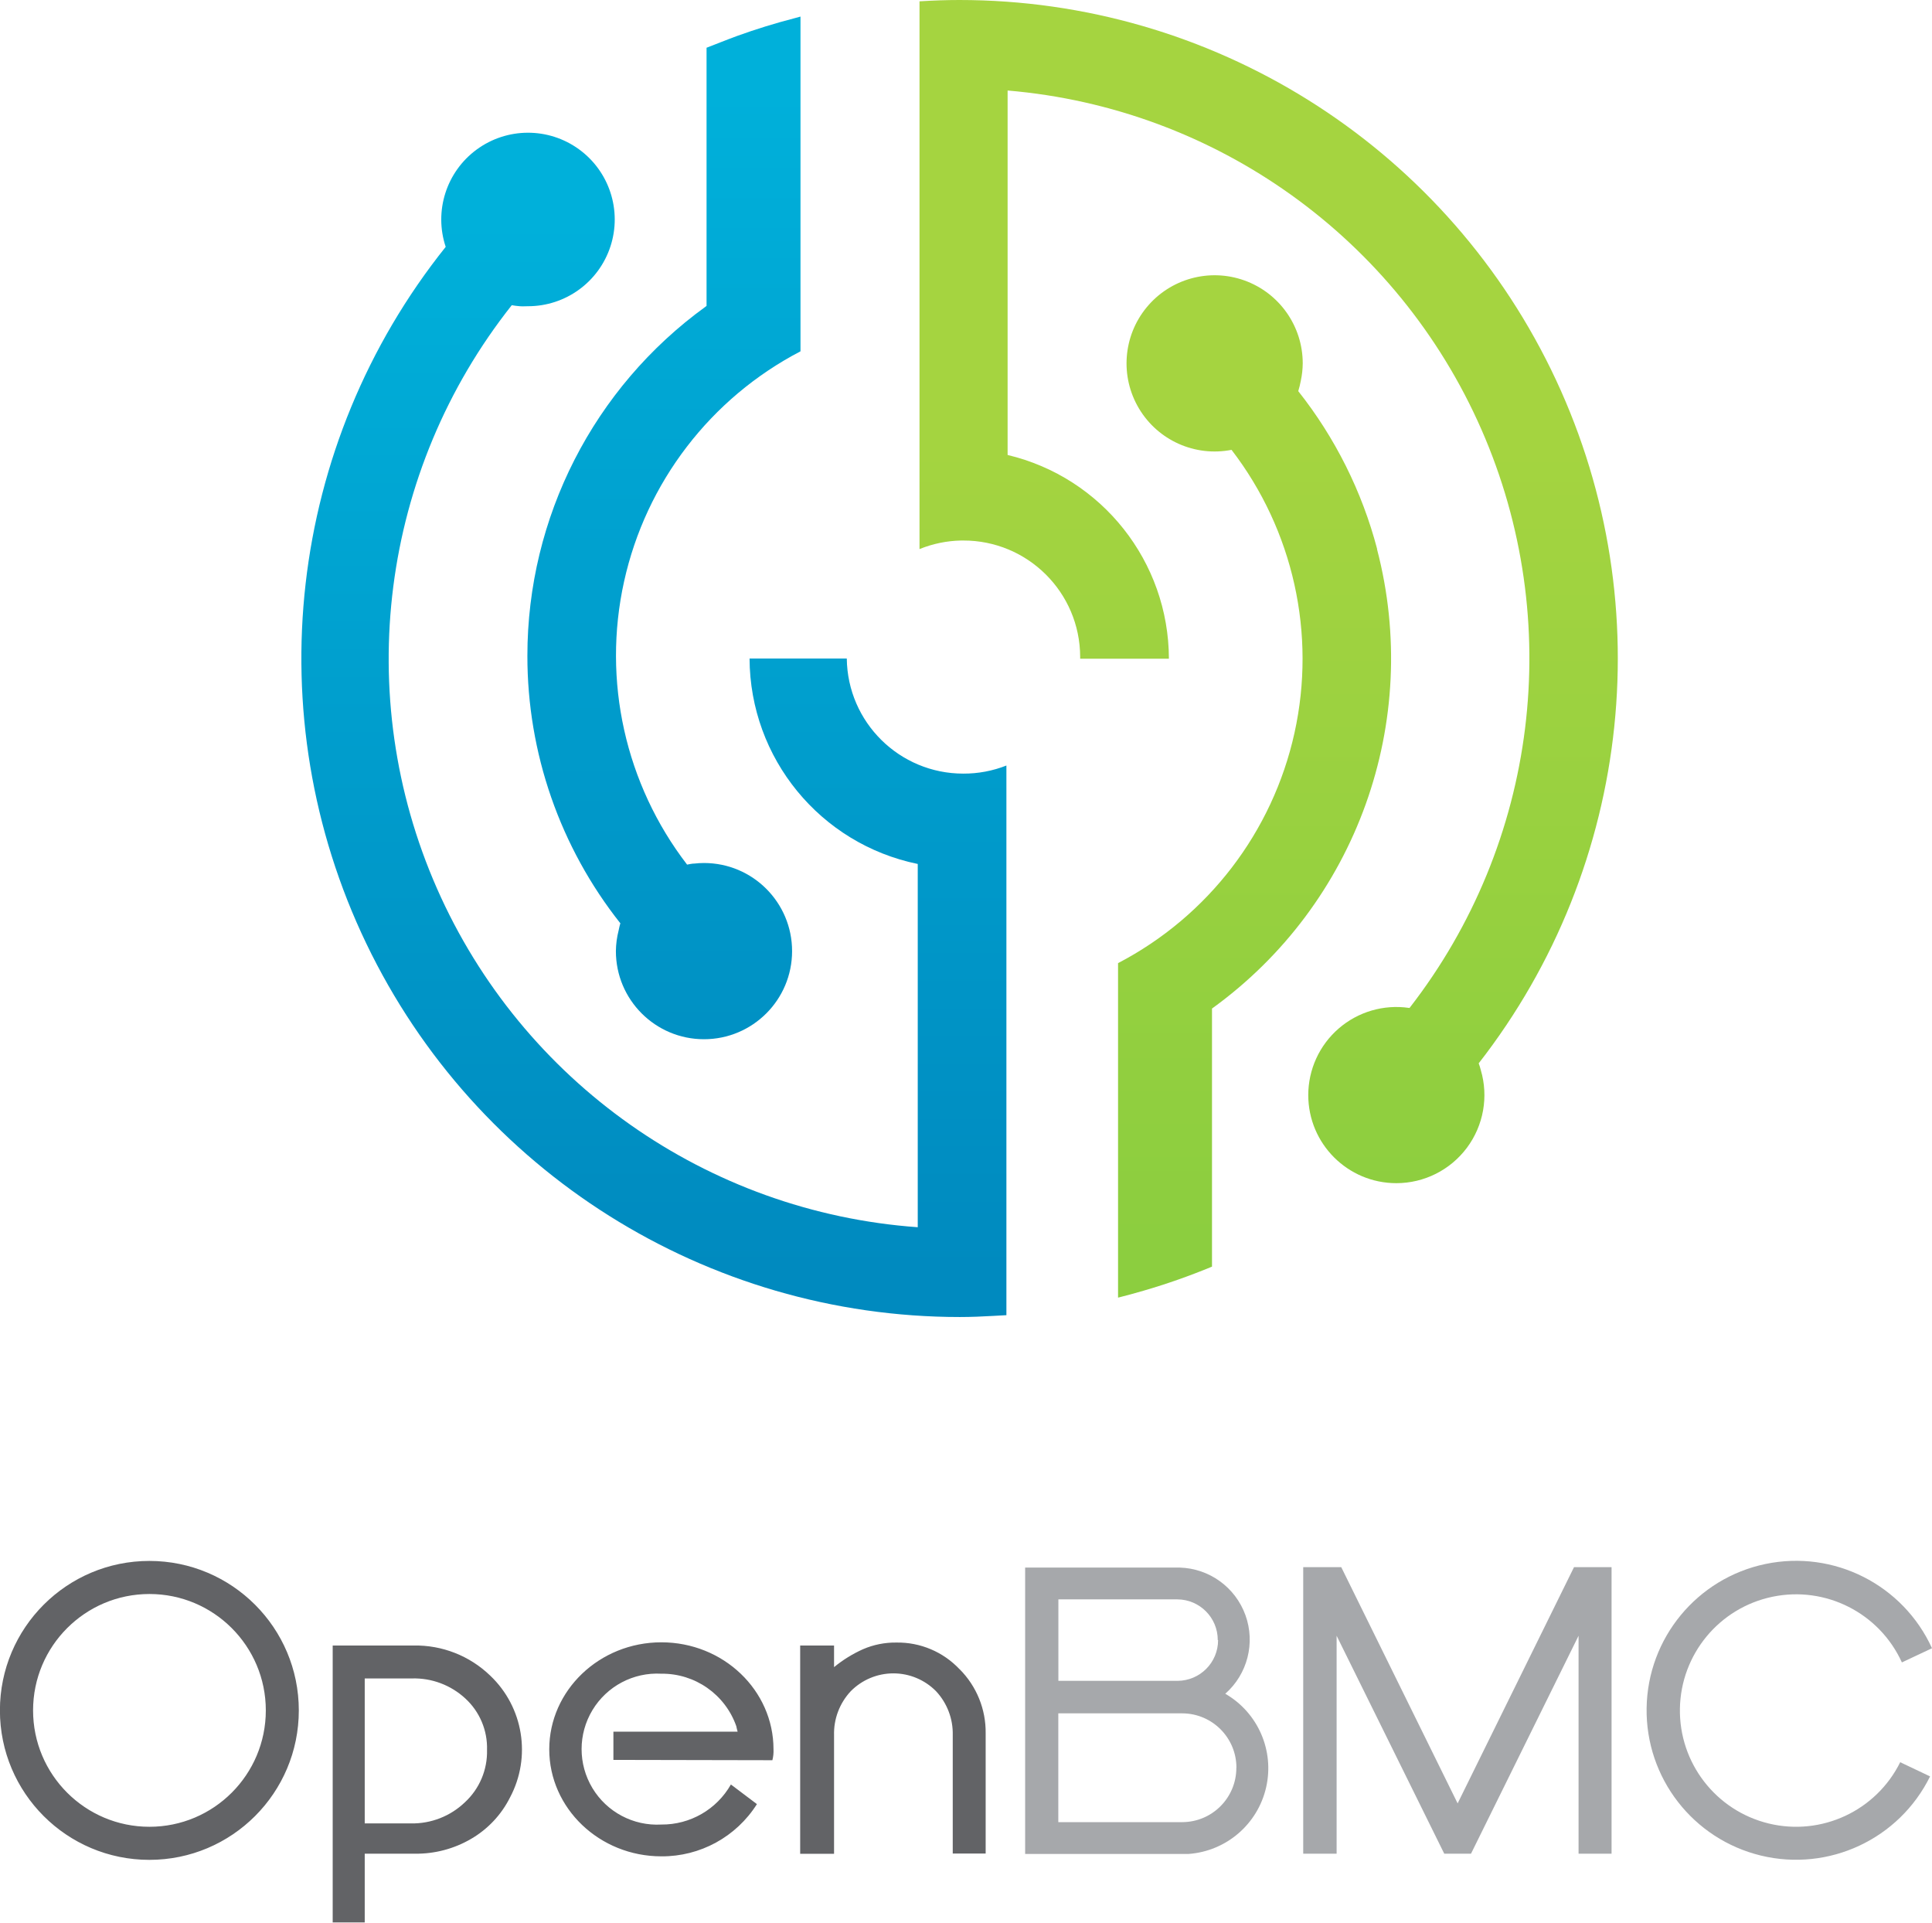
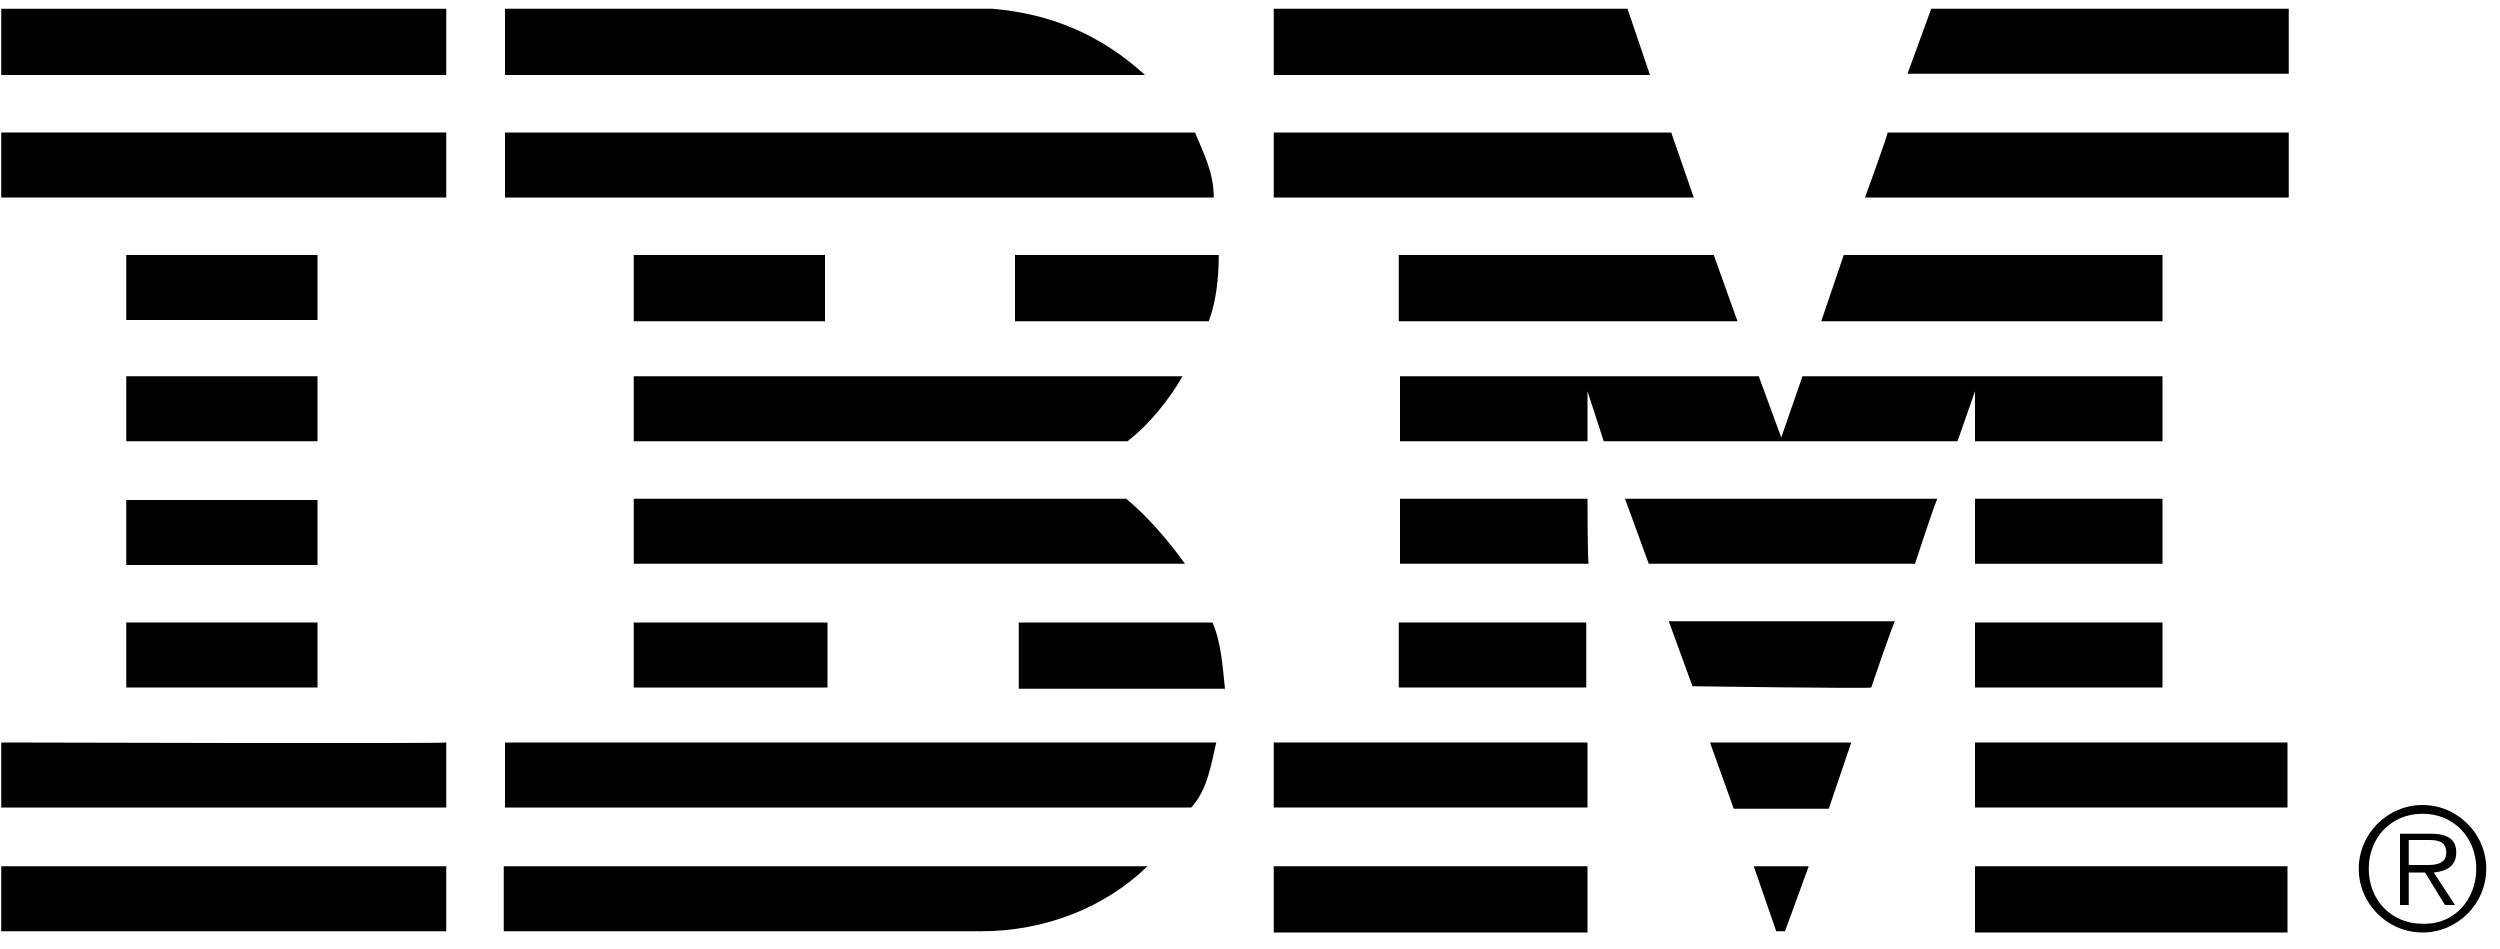
- <svg xmlns="http://www.w3.org/2000/svg" xmlns:xlink="http://www.w3.org/1999/xlink" viewBox="0 0 241.23 240.05">
-   <defs>
-     <style>.cls-1{fill:#a6a8ab}.cls-6{fill:#626366}</style>
-     <linearGradient id="linear-gradient" x1="82.9" y1="11.55" x2="82.9" y2="154.54" gradientUnits="userSpaceOnUse">
-       <stop offset="0" stop-color="#00b0da" />
-       <stop offset="1" stop-color="#008abf" />
-     </linearGradient>
-     <linearGradient id="linear-gradient-2" x1="81.55" y1="27.55" x2="81.55" y2="158.66" xlink:href="#linear-gradient" />
-     <linearGradient id="linear-gradient-3" x1="156.66" y1="51.54" x2="156.66" y2="154.8" gradientUnits="userSpaceOnUse">
-       <stop offset="0" stop-color="#a5d440" />
-       <stop offset="1" stop-color="#8cce3f" />
-     </linearGradient>
-     <linearGradient id="linear-gradient-4" x1="158.41" y1="51.54" x2="158.41" y2="154.8" xlink:href="#linear-gradient-3" />
-   </defs>
-   <g id="Layer_2" data-name="Layer 2">
-     <g id="Layer_1-2" data-name="Layer 1">
-       <path class="cls-1" d="M241.23 205.77a18.66 18.66 0 1 0-.24 16l-3.73-1.77a14.51 14.51 0 1 1 .21-12.46z" />
-       <path d="M65.85 81.86a53.68 53.68 0 0 0 11.61 33.41c-.1.29-.15.6-.22.9a10.81 10.81 0 0 0-.34 2.57 11 11 0 1 0 11-11 10.75 10.75 0 0 0-1.2.07c-.31 0-.61.08-.91.13a42.82 42.82 0 0 1 14.16-64.08V2.07l-.77.21q-3.63.94-7.12 2.2c-1.29.47-2.58 1-3.84 1.48v32.23l-.13.1a53.79 53.79 0 0 0-22.24 43.57z" fill="url(#linear-gradient)" />
-       <path d="M120.28 96.58a14.54 14.54 0 0 1-14.55-14.37H93.59a26.29 26.29 0 0 0 21 25.65v45.35A71.13 71.13 0 0 1 63.9 38.1c.31.06.63.1 1 .13s.64 0 1 0a10.83 10.83 0 1 0-10.25-7.41 82.23 82.23 0 0 0 64.18 133.6c1.41 0 2.81-.06 4.2-.14l1.63-.09V95.57a14.47 14.47 0 0 1-5.38 1.01z" fill="url(#linear-gradient-2)" />
-       <path d="M171.95 68.54a53.78 53.78 0 0 0-9.85-19.71 11.31 11.31 0 0 0 .32-1.3 10.78 10.78 0 0 0 .24-2.17 11 11 0 1 0-8.89 10.8 42.83 42.83 0 0 1-14.17 64.08V162c1.08-.27 2.14-.56 3.2-.87a82.35 82.35 0 0 0 8.53-3v-32.22a53.91 53.91 0 0 0 20.6-57.37z" fill="url(#linear-gradient-3)" />
-       <path d="M184.63 132.75A82.21 82.21 0 0 0 119.79 0c-1.64 0-3.26.06-4.87.16h-.11v68.39a14.53 14.53 0 0 1 5.19-1.07h.27A14.56 14.56 0 0 1 134.87 82v.24h11.08a26.21 26.21 0 0 0-20.14-25.44V11.3A71.14 71.14 0 0 1 176 125.83h-.07a11 11 0 0 0-12.58 10.88 11 11 0 0 0 11 11 11 11 0 0 0 10.54-14.13c-.07-.28-.16-.58-.26-.83z" fill="url(#linear-gradient-4)" />
-       <path class="cls-1" d="M201.22 231.42v-35.77h-4.69L182 225.14l-14.53-29.49h-4.75v35.77h4.17v-27.21l13.44 27.21h3.34l13.43-27.21v27.21h4.12z" />
-       <path class="cls-6" d="M119.82 208.4a10.6 10.6 0 0 0-7.9-3.34 10.15 10.15 0 0 0-4.16.83 15.94 15.94 0 0 0-3.62 2.24v-2.7h-4.23v26h4.23v-14.79a7.74 7.74 0 0 1 2.08-5.5 7.48 7.48 0 0 1 10.66 0 7.76 7.76 0 0 1 2.08 5.48v14.78h4.11v-15a11.12 11.12 0 0 0-3.24-8M63.68 224.4a12.41 12.41 0 0 1-4.86 5.17 13.54 13.54 0 0 1-7 1.85h-6.28V240h-4v-34.57h10.1a13.41 13.41 0 0 1 9.57 3.76 12.73 12.73 0 0 1 2.47 15.21m-18.14 3.24h5.77a9.48 9.48 0 0 0 6.74-2.64 8.59 8.59 0 0 0 2.76-6.54 8.38 8.38 0 0 0-2.7-6.41 9.43 9.43 0 0 0-6.68-2.51h-5.89zM96.44 219.75a4.56 4.56 0 0 0 .14-1.36c0-7.38-6.27-13.36-14-13.36s-14 6-14 13.36 6.27 13.36 14 13.36a14 14 0 0 0 11.93-6.52l-3.25-2.45a9.89 9.89 0 0 1-8.68 5 9.43 9.43 0 1 1 0-18.83 9.8 9.8 0 0 1 9.35 6.54c0 .07.15.63.17.7H76.59v3.52zM33.19 213.53A14.53 14.53 0 1 1 18.66 199a14.53 14.53 0 0 1 14.53 14.53m4.12 0a18.66 18.66 0 1 0-18.66 18.66 18.66 18.66 0 0 0 18.66-18.66" />
-       <path class="cls-1" d="M154.37 220.69a6.77 6.77 0 0 1-6.75 6.79h-15.48V213.9h15.49a6.78 6.78 0 0 1 6.75 6.79m-2.29-15.93a5.08 5.08 0 0 1-5.05 5.08h-14.89v-10.17H147a5.07 5.07 0 0 1 5.05 5.08m.94 6.7a9 9 0 0 0-5.69-15.75H128v35.75h20.42a10.73 10.73 0 0 0 4.58-19.99" />
+ <svg xmlns="http://www.w3.org/2000/svg" version="1.1" id="Layer_1" x="0px" y="0px" viewBox="0 0 200 75.9" style="enable-background:new 0 0 200 75.9;" xml:space="preserve">
+   <g>
+     <g>
+       <polygon points="183.1,5.9 152.6,5.9 154.5,0.7 183.1,0.7   " />
+       <path d="M101.9,0.7l28.3,0L132,6c0,0-30.1,0-30.1,0C101.9,5.9,101.9,0.7,101.9,0.7z" />
+       <path d="M79.4,0.7c4.7,0.4,8.7,2.1,12.2,5.3c0,0-51.2,0-51.2,0c0,0,0-5.3,0-5.3L79.4,0.7z" />
+       <rect x="0.1" y="0.7" width="35.6" height="5.3" />
+       <path d="M183.1,15.8h-33.9c0,0,1.9-5.2,1.8-5.2h32.1V15.8z" />
+       <polygon points="135.5,15.8 101.9,15.8 101.9,10.6 133.7,10.6   " />
+       <path d="M95.6,10.6c0.7,1.7,1.5,3.2,1.5,5.2H40.4v-5.2H95.6z" />
+       <rect x="0.1" y="10.6" width="35.6" height="5.2" />
+       <polygon points="145.7,25.7 147.5,20.4 173,20.4 173,25.7   " />
+       <polygon points="137.1,20.4 139,25.7 111.9,25.7 111.9,20.4   " />
+       <path d="M97.5,20.4c0,1.8-0.2,3.7-0.8,5.3H81.2v-5.3H97.5z" />
+       <rect x="10.1" y="20.4" width="15.3" height="5.2" />
+       <rect x="50.7" y="20.4" width="15.3" height="5.3" />
+       <path d="M127,31.3c0,0,0,4,0,4h-15v-5.2h28.7l1.8,4.9c0,0,1.7-4.9,1.7-4.9H173v5.2h-15c0,0,0-4,0-4l-1.4,4l-28.3,0L127,31.3z" />
+       <path d="M50.7,30.1h43.9v0c-1,1.8-2.7,3.9-4.4,5.2c0,0-39.5,0-39.5,0S50.7,30.1,50.7,30.1z" />
+       <rect x="10.1" y="30.1" width="15.3" height="5.2" />
+       <rect x="158" y="39.9" width="15" height="5.2" />
+       <path d="M127,39.9h-15v5.2c0,0,15.1,0,15.1,0C127,45.2,127,39.9,127,39.9z" />
+       <path d="M155,39.9c-0.1,0-1.8,5.2-1.8,5.2l-21.3,0c0,0-1.9-5.2-1.9-5.2H155z" />
+       <path d="M50.7,39.9h39.4c1.8,1.5,3.4,3.4,4.7,5.2c0.1,0-44.1,0-44.1,0C50.7,45.2,50.7,40,50.7,39.9z" />
+       <path d="M25.4,45.2v-5.2H10.1c0,0,0,5.2,0,5.2C10.1,45.2,25.3,45.2,25.4,45.2z" />
+       <rect x="158" y="49.8" width="15" height="5.2" />
+       <rect x="111.9" y="49.8" width="15" height="5.2" />
+       <path d="M149.7,55c0,0,1.8-5.3,1.9-5.3h-18.1c0,0,1.9,5.2,1.9,5.2S149.7,55.1,149.7,55z" />
+       <path d="M50.7,55c0,0,0-5.2,0-5.2l15.5,0c0,0,0,5.2,0,5.2C66.1,55,50.7,55,50.7,55z" />
+       <path d="M97,49.8c0.7,1.6,0.8,3.5,1,5.3H81.5v-5.3H97z" />
+       <rect x="10.1" y="49.8" width="15.3" height="5.2" />
+       <rect x="158" y="59.4" width="25" height="5.2" />
+       <rect x="101.9" y="59.4" width="25.1" height="5.2" />
+       <polygon points="146.3,64.7 138.7,64.7 136.8,59.4 148.1,59.4   " />
+       <path d="M0.1,59.4v5.2h35.6c0,0,0-5.2,0-5.2C35.7,59.5,0.1,59.4,0.1,59.4z" />
+       <path d="M97.3,59.4c-0.4,1.7-0.7,3.8-2,5.2l-0.5,0H40.4v-5.2H97.3z" />
+       <polygon points="142.8,74.5 142.1,74.5 140.3,69.3 144.7,69.3   " />
+       <rect x="158" y="69.3" width="25" height="5.3" />
+       <path d="M40.3,74.5v-5.2c0,0,51.4,0,51.5,0c-3.4,3.3-8.2,5.2-13.3,5.2L40.3,74.5" />
+       <rect x="101.9" y="69.3" width="25.1" height="5.3" />
+       <path d="M35.7,69.3c0,0,0,5.2,0,5.2c0,0-35.6,0-35.6,0c0,0,0-5.2,0-5.2C0.1,69.3,35.7,69.3,35.7,69.3z" />
    </g>
+     <path d="M188.7,69.5c0-2.8,2.3-5.1,5.1-5.1c2.8,0,5.1,2.3,5.1,5.1c0,2.8-2.3,5.1-5.1,5.1C191,74.6,188.7,72.3,188.7,69.5z    M198.1,69.5c0-2.5-1.8-4.4-4.3-4.4c-2.5,0-4.3,1.9-4.3,4.4c0,2.5,1.8,4.4,4.3,4.4C196.3,74,198.1,72,198.1,69.5z M196.4,72.4h-0.8   l-1.6-2.6h-1.3v2.6h-0.7v-5.7h2.5c1.5,0,2,0.6,2,1.5c0,1.1-0.8,1.5-1.8,1.6L196.4,72.4z M193.7,69.2c0.8,0,2,0.1,2-1   c0-0.9-0.7-1-1.4-1h-1.6v2H193.7z" />
  </g>
</svg>
